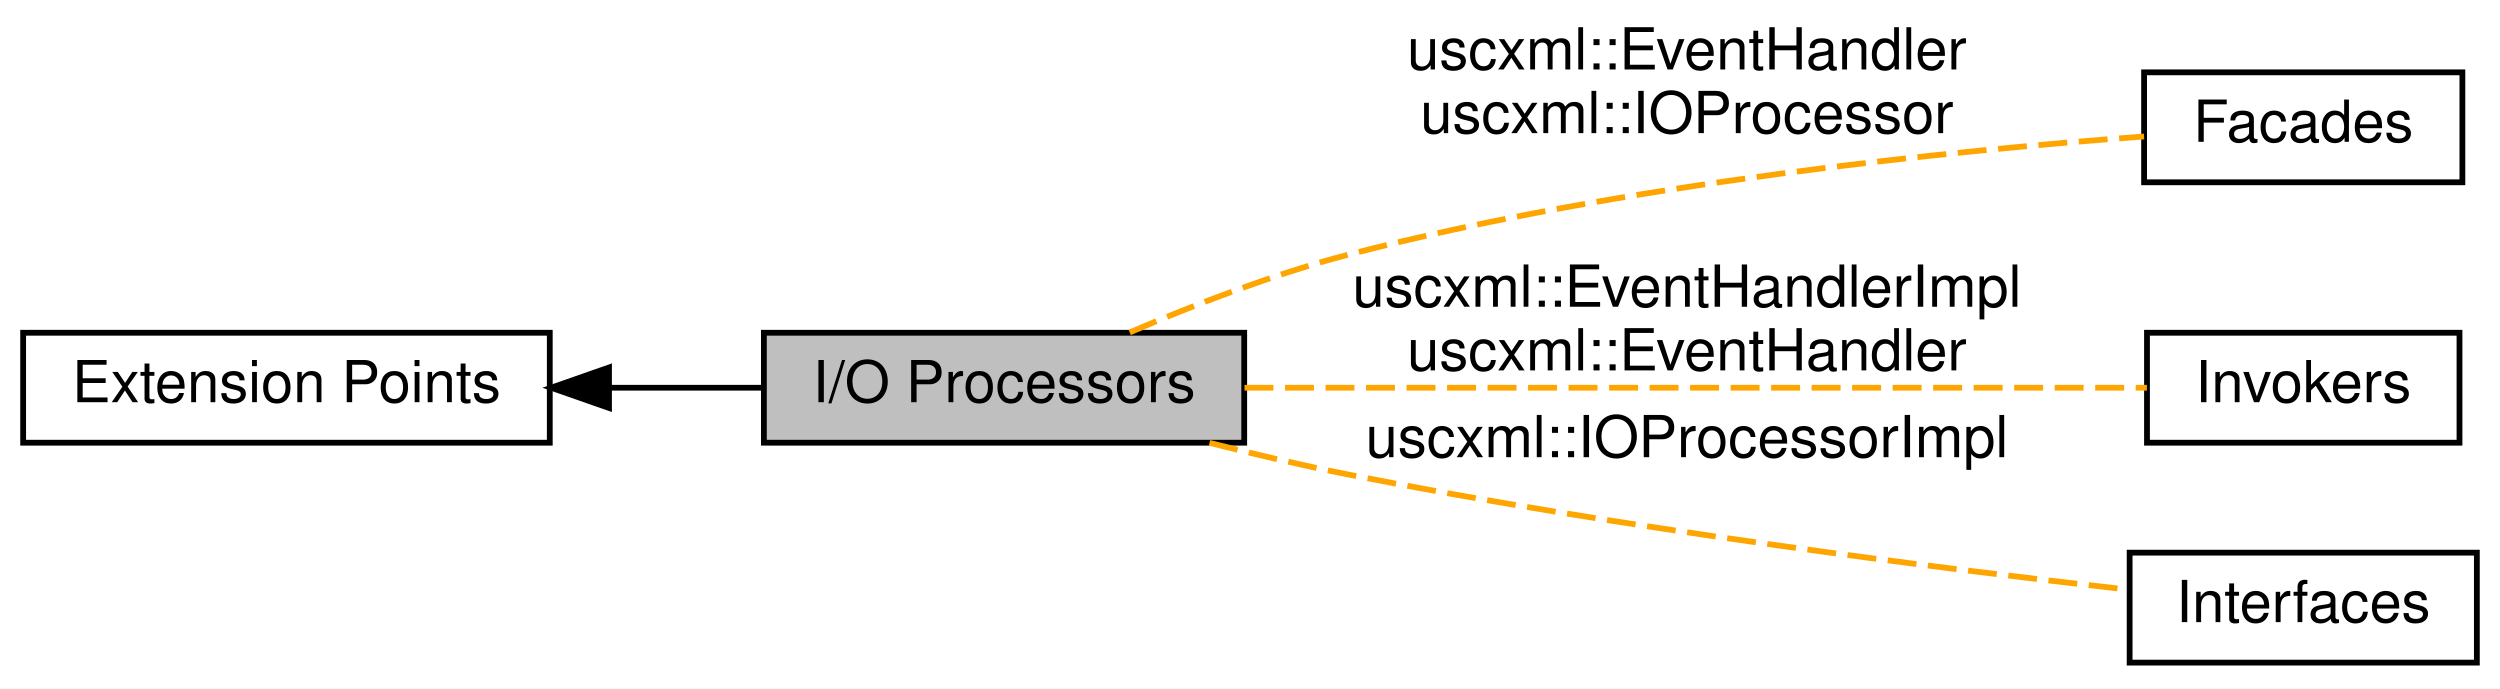
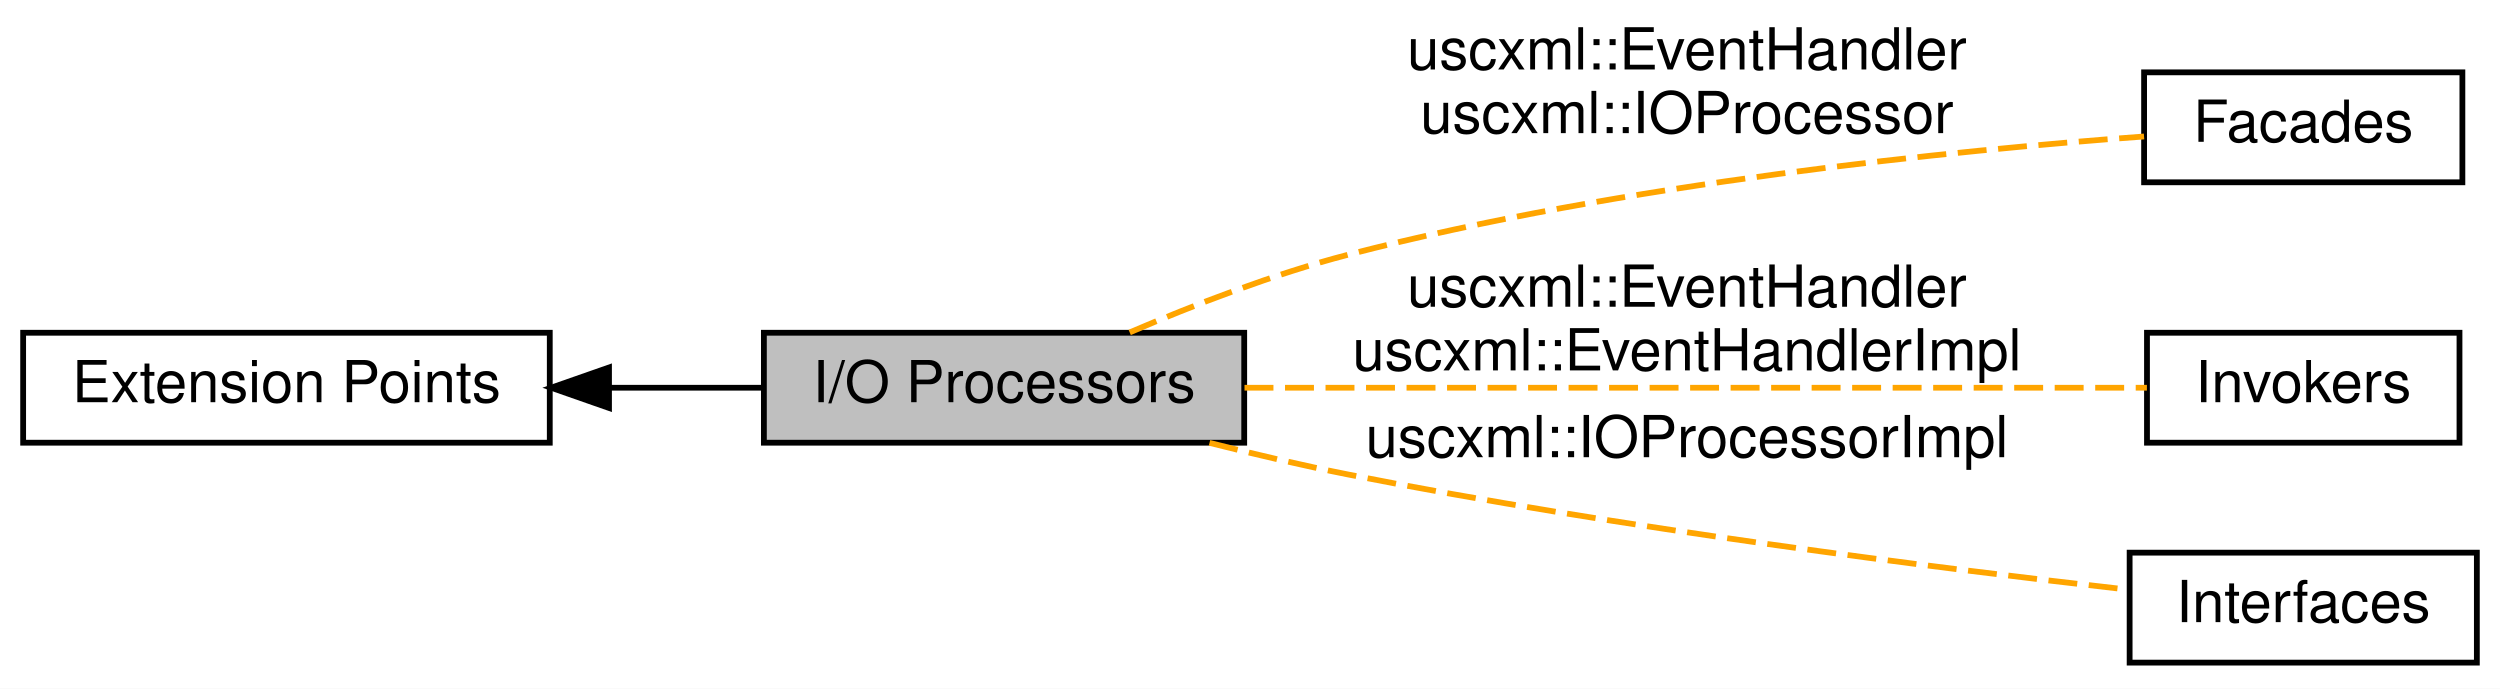
<svg xmlns="http://www.w3.org/2000/svg" xmlns:xlink="http://www.w3.org/1999/xlink" width="432pt" height="119pt" viewBox="0.00 0.00 432.00 119.00">
  <g id="graph0" class="graph" transform="scale(1 1) rotate(0) translate(4 115)">
    <polygon fill="white" stroke="none" points="-4,4 -4,-115 428,-115 428,4 -4,4" />
    <g id="node1" class="node">
      <g id="a_node1">
        <a xlink:href="group__extension.html" target="_top" xlink:title="Available extension points for the uSCXML intepreter. ">
          <polygon fill="white" stroke="black" points="0,-38.5 0,-57.5 91,-57.5 91,-38.5 0,-38.5" />
          <text text-anchor="middle" x="45.5" y="-45.5" font-family="Helvetica,sans-Serif" font-size="10.00">Extension Points</text>
        </a>
      </g>
    </g>
    <g id="node4" class="node">
      <polygon fill="#bfbfbf" stroke="black" points="128,-38.5 128,-57.5 211,-57.5 211,-38.5 128,-38.5" />
      <text text-anchor="middle" x="169.5" y="-45.5" font-family="Helvetica,sans-Serif" font-size="10.00">I/O Processors</text>
    </g>
    <g id="edge1" class="edge">
      <path fill="none" stroke="black" d="M101.503,-48C110.354,-48 119.376,-48 127.812,-48" />
      <polygon fill="black" stroke="black" points="101.236,-44.5 91.236,-48 101.236,-51.5 101.236,-44.5" />
    </g>
    <g id="node2" class="node">
      <g id="a_node2">
        <a xlink:href="group__facade.html" target="_top" xlink:title="User-facing facades for the implementations. ">
          <polygon fill="white" stroke="black" points="366.5,-83.5 366.5,-102.5 421.5,-102.5 421.5,-83.5 366.5,-83.5" />
          <text text-anchor="middle" x="394" y="-90.5" font-family="Helvetica,sans-Serif" font-size="10.00">Facades</text>
        </a>
      </g>
    </g>
    <g id="node3" class="node">
      <g id="a_node3">
        <a xlink:href="group__invoker.html" target="_top" xlink:title="Types of components for the invoke element to summon. ">
          <polygon fill="white" stroke="black" points="367,-38.5 367,-57.5 421,-57.5 421,-38.5 367,-38.5" />
          <text text-anchor="middle" x="394" y="-45.5" font-family="Helvetica,sans-Serif" font-size="10.00">Invokers</text>
        </a>
      </g>
    </g>
    <g id="edge3" class="edge">
      <path fill="none" stroke="orange" stroke-dasharray="5,2" d="M191.213,-57.558C202.223,-62.275 216.113,-67.655 229,-71 276.548,-83.342 333.749,-89.012 366.492,-91.416" />
      <text text-anchor="middle" x="287.5" y="-103" font-family="Helvetica,sans-Serif" font-size="10.00">uscxml::EventHandler</text>
      <text text-anchor="middle" x="287.5" y="-92" font-family="Helvetica,sans-Serif" font-size="10.00">uscxml::IOProcessor</text>
    </g>
    <g id="edge2" class="edge">
      <path fill="none" stroke="orange" stroke-dasharray="5,2" d="M211.051,-48C256.426,-48 328.593,-48 366.984,-48" />
-       <text text-anchor="middle" x="287.5" y="-62" font-family="Helvetica,sans-Serif" font-size="10.00">uscxml::EventHandlerImpl</text>
-       <text text-anchor="middle" x="287.5" y="-51" font-family="Helvetica,sans-Serif" font-size="10.00">uscxml::EventHandler</text>
+       <text text-anchor="middle" x="287.5" y="-62" font-family="Helvetica,sans-Serif" font-size="10.00">uscxml::EventHandler</text>
+       <text text-anchor="middle" x="287.5" y="-51" font-family="Helvetica,sans-Serif" font-size="10.00">uscxml::EventHandlerImpl</text>
    </g>
    <g id="node5" class="node">
      <g id="a_node5">
        <a xlink:href="group__abstract.html" target="_top" xlink:title="Base classes as interfaces for implementations. ">
          <polygon fill="white" stroke="black" points="364,-0.5 364,-19.5 424,-19.5 424,-0.5 364,-0.5" />
          <text text-anchor="middle" x="394" y="-7.5" font-family="Helvetica,sans-Serif" font-size="10.00">Interfaces</text>
        </a>
      </g>
    </g>
    <g id="edge4" class="edge">
      <path fill="none" stroke="orange" stroke-dasharray="5,2" d="M205,-38.473C212.851,-36.495 221.183,-34.545 229,-33 275.82,-23.744 330.878,-16.821 363.803,-13.097" />
      <text text-anchor="middle" x="287.5" y="-36" font-family="Helvetica,sans-Serif" font-size="10.00">uscxml::IOProcessorImpl</text>
    </g>
  </g>
</svg>
